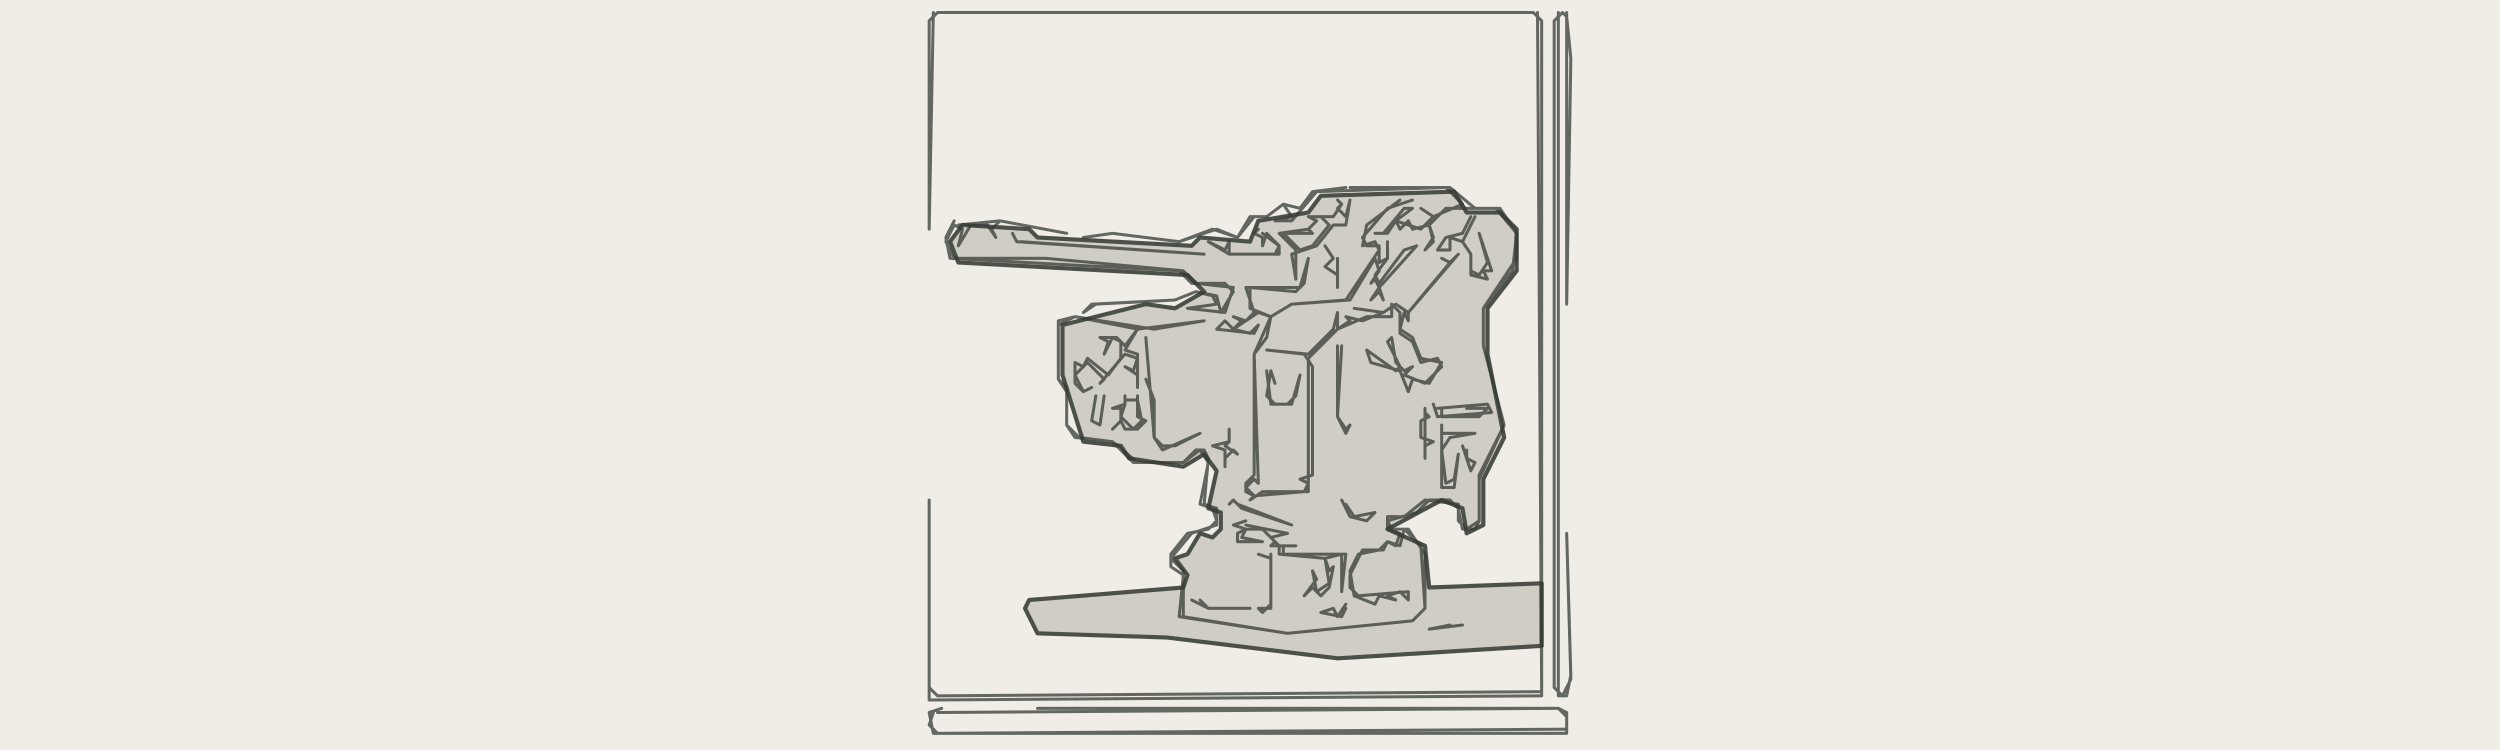
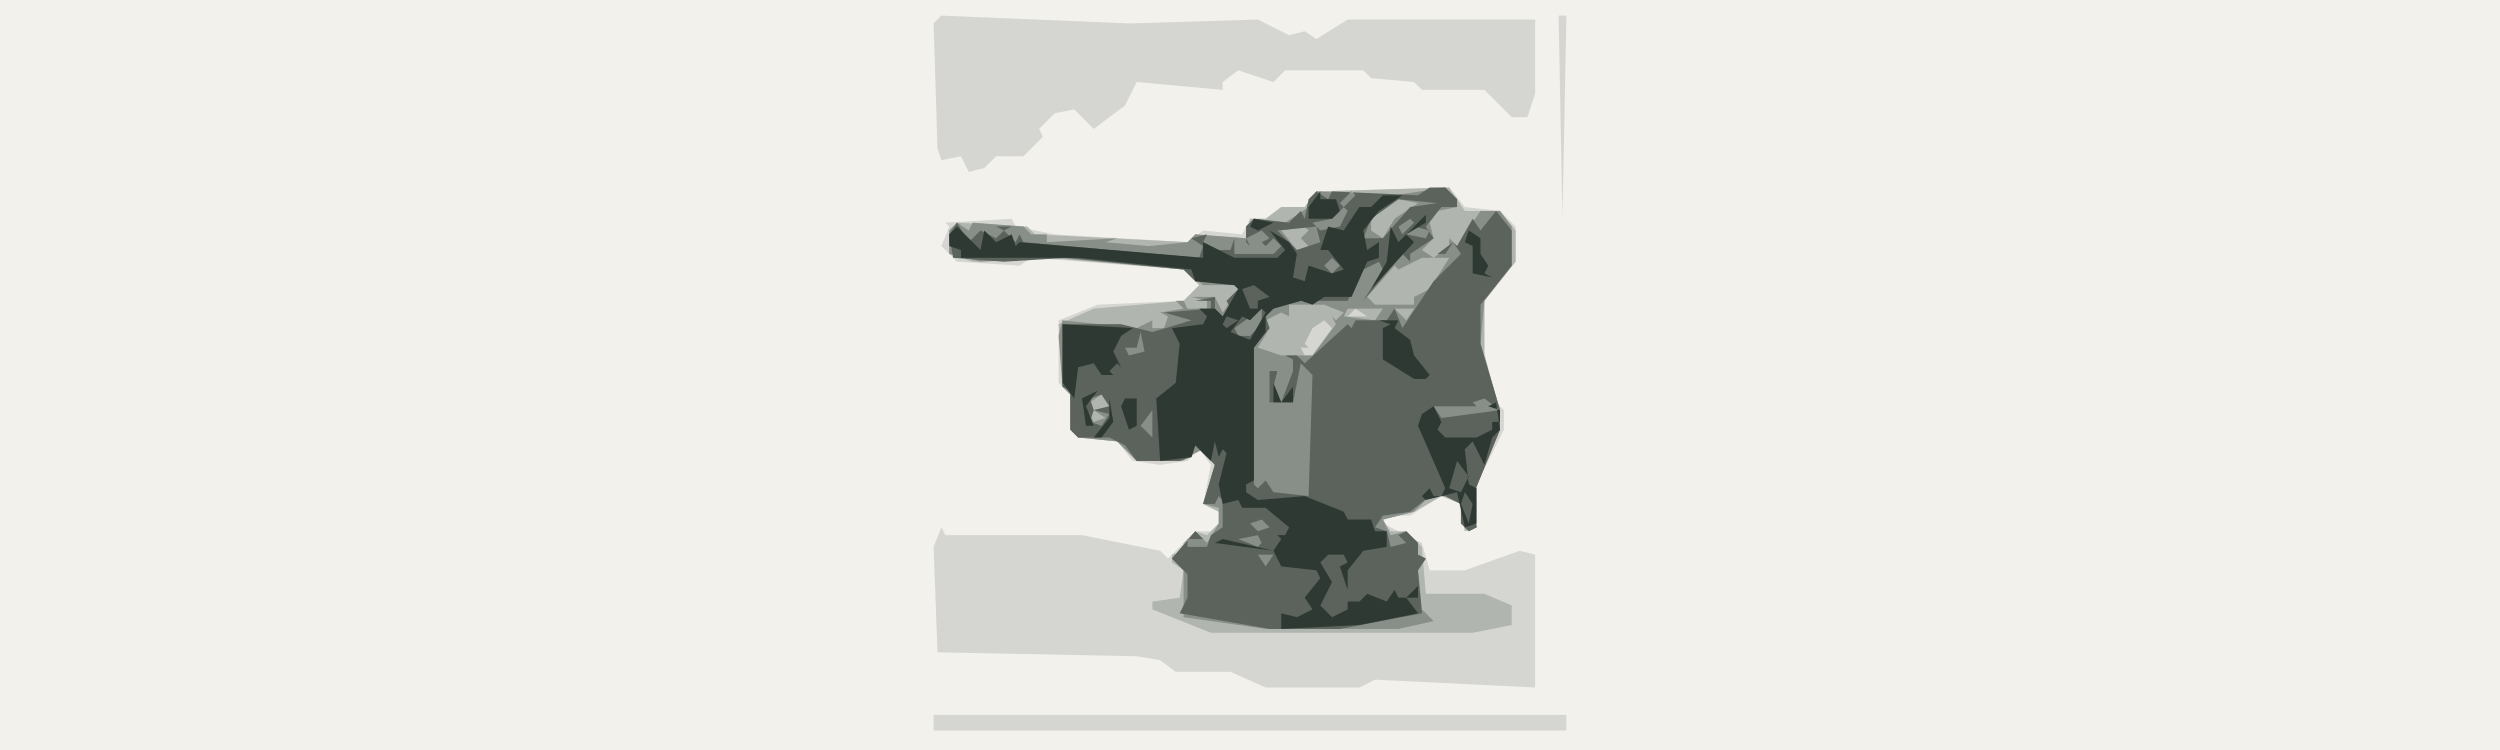
- <svg xmlns="http://www.w3.org/2000/svg" viewBox="0 0 1200 360" role="img" aria-label="SEA Game FP-A illustration">
-   <rect width="1200" height="360" fill="#f0ede6" />
-   <g>
-     <polygon points="728,110 720,102 704,102 698,92 634,94 628,102 604,106 600,116 576,114 572,118 498,114 494,110 462,108 456,116 460,126 570,132 578,140 564,148 550,146 510,156 510,180 520,212 538,214 542,220 568,224 578,218 584,226 580,244 586,246 586,254 582,258 576,256 570,266 564,268 570,276 568,282 494,288 492,292 498,304 560,306 642,316 740,310 740,280 686,282 684,262 666,254 692,240 702,244 704,256 712,252 712,230 722,210 714,170 714,148 728,130" fill="#777869" fill-opacity=".27" stroke="#4b5149" stroke-width="2" stroke-linejoin="round" />
-   </g>
-   <path d="M646,90 L630,92 L624,100 L616,98 L608,104 L600,104 L594,114 L584,110 L566,116 L534,112 L520,114 L534,112 L566,116 L582,110 L594,114 L602,104 L608,104 L616,98 L620,104 L612,106 L620,106 L632,92 L694,90 L702,98 L688,104 L682,100 L688,104 L682,110 L670,106 L678,100 L674,100 L664,112 L660,112 L666,112 L670,106 L672,110 L676,106 L678,110 L686,108 L688,114 L684,120 L688,116 L686,108 L694,100 L718,100 L728,112 L728,124 L712,148 L712,166 L722,204 L710,228 L710,250 L704,254 L700,250 L700,242 L684,240 L674,248 L666,248 L666,254 L672,256 L670,262 L666,260 L662,264 L652,266 L648,274 L650,286 L660,290 L662,286 L670,288 L666,286 L672,284 L676,288 L676,284 L652,286 L648,282 L648,276 L654,264 L664,264 L666,260 L672,262 L674,254 L682,262 L684,292 L678,298 L618,304 L568,296 L568,274 L562,268 L572,256 L584,252 L584,244 L578,242 L580,220 L578,216 L574,216 L568,222 L546,222 L534,212 L518,210 L512,204 L512,186 L508,182 L508,156 L516,152 L546,158 L540,166 L536,162 L528,162 L532,164 L530,170 L534,162 L538,164 L538,172 L532,180 L522,172 L520,176 L516,174 L516,184 L520,188 L524,186 L520,188 L516,180 L522,174 L530,182 L528,184 L540,170 L546,172 L544,178 L540,176 L546,180 L546,186 L546,170 L540,168 L546,158 L578,154 L554,158 L516,152 L508,154 L508,182 L512,188 L512,204 L516,210 L534,212 L544,222 L568,222 L576,216 L580,222 L576,242 L582,244 L584,250 L580,254 L570,256 L562,266 L562,272 L568,276 L566,296 L618,304 L678,298 L684,292 L684,266 L676,254 L668,254 L666,250 L680,246 L686,240 L696,240 L700,244 L702,254 L708,254 L710,250 L710,230 L722,204 L712,166 L712,148 L726,130 L728,112 L720,100 L708,100 L696,90 L648,90 M448,6 L446,110 L446,10 L450,6 L736,6 L740,10 L740,332 L450,334 L446,330 L446,240 L446,336 L740,334 L738,6 M672,96 L656,108 L654,118 L660,116 L662,120 L646,144 L620,146 L610,152 L600,148 L600,138 L622,140 L626,136 L628,124 L624,138 L598,138 L602,150 L598,154 L592,152 L596,154 L592,158 L588,154 L584,158 L602,160 L604,156 L600,160 L592,158 L604,150 L610,152 L602,170 L602,228 L598,232 L598,236 L602,238 L600,240 L606,236 L628,236 L628,172 L642,158 L656,152 L668,152 L668,146 L672,150 L672,160 L678,164 L682,174 L690,172 L692,176 L684,184 L674,180 L678,176 L674,178 L670,174 L668,162 L666,164 L672,176 L670,178 L656,168 L658,174 L672,178 L676,188 L678,182 L686,184 L692,174 L682,172 L678,162 L672,158 L674,150 L676,154 L676,150 L700,122 L696,126 L692,124 L696,126 L676,150 L670,146 L664,150 L650,148 L664,150 L654,154 L646,152 L648,154 L642,158 L642,150 L640,158 L628,170 L608,168 L626,170 L630,176 L630,228 L624,230 L628,232 L626,236 L602,238 L598,234 L602,230 L604,232 L602,170 L608,162 L610,152 L620,146 L648,144 L660,124 L662,130 L658,136 L660,134 L662,138 L658,144 L662,140 L664,144 L662,138 L680,118 L674,120 L662,136 L660,132 L666,124 L666,116 L666,124 L662,126 L662,118 L656,118 L654,114 L666,100 L678,96 M748,6 L748,334 L752,334 L754,324 L752,256 L754,326 L750,334 L746,330 L746,10 L750,6 L752,8 L754,28 L752,146 L752,6 M458,106 L454,114 L456,124 L566,130 L572,136 L588,136 L592,140 L586,150 L584,142 L574,140 L564,144 L524,146 L520,150 L526,146 L564,144 L574,140 L582,142 L584,146 L570,148 L588,150 L592,138 L574,136 L568,130 L502,124 L458,124 L454,116 L458,108 L462,110 L460,118 L466,108 L474,108 L478,114 L476,110 L480,106 L512,112 L480,106 L460,108 M450,342 L748,340 L752,344 L752,350 L450,352 L446,348 L448,342 M452,340 L446,342 L448,352 L752,352 L752,342 L748,340 L498,340 M598,250 L592,252 L598,254 L594,256 L594,260 L606,260 L596,258 L598,254 L606,254 L612,260 L610,262 L614,262 L614,266 L636,268 L638,280 L632,284 L630,274 L632,278 L626,286 L630,282 L634,286 L638,282 L640,272 L638,274 L636,268 L644,266 L644,284 L646,266 L616,266 L616,262 L622,262 L614,262 L610,258 L618,256 L598,252 M486,112 L488,116 L578,122 L490,116 M706,104 L702,112 L694,114 L690,120 L696,120 L696,114 L702,116 L706,122 L706,132 L714,134 L712,130 L716,130 L710,112 L714,126 L710,132 L706,130 L706,122 L702,116 L708,104 M642,96 L644,98 L640,104 L628,104 L632,106 L628,110 L614,112 L622,120 L622,134 L620,122 L632,118 L640,108 L646,108 L648,96 L646,104 L642,100 L644,98 M550,162 L554,210 L558,216 L576,208 L564,214 L558,214 L554,210 L554,192 L550,182 M692,204 L692,234 L698,234 L700,218 L698,230 L694,232 L692,216 L696,210 L708,208 L692,208 M604,110 L602,112 L606,114 L606,118 L608,112 L614,118 L612,122 L590,122 L590,116 L588,120 L580,116 L590,122 L614,122 L614,118 L606,112 M608,178 L610,194 L620,194 L624,180 L622,190 L618,194 L612,194 L608,190 L610,178 L612,184 L610,178 M642,166 L642,200 L646,208 L648,204 L646,206 L642,200 L644,166 M604,266 L610,268 L610,290 L606,294 L604,292 L610,292 L610,266 M540,190 L540,194 L534,196 L538,196 L538,202 L534,206 L538,202 L540,206 L546,206 L550,202 L546,200 L546,190 M592,240 L590,242 L592,240 L596,244 L620,252 L594,242 M688,194 L690,200 L716,198 L714,194 L690,196 M684,196 L684,220 L684,214 L688,212 L682,210 L682,202 L686,200 L684,198 M572,288 L580,292 L600,292 L580,292 L576,288 M634,104 L638,108 L630,118 L624,120 L616,112 L630,112 L628,110 M590,206 L590,212 L582,214 L588,216 L588,224 L588,220 L592,216 L594,218 L588,214 L590,212 M644,240 L648,248 L656,250 L660,246 L650,248 L646,242 M636,118 L640,124 L636,128 L642,132 L642,138 L642,124 M704,196 L714,196 L710,200 L692,200 L692,196 M540,192 L546,192 L548,202 L544,206 L538,200 L540,194 M646,290 L642,296 L640,292 L634,294 L644,296 L646,292 M526,190 L524,202 L528,204 L530,190 M696,300 L686,302 L702,300 M702,214 L706,226 L708,222 L704,220 L704,216" fill="none" stroke="#343b35" stroke-opacity=".75" stroke-width="1.45" stroke-linecap="round" stroke-linejoin="round" />
+ <svg xmlns="http://www.w3.org/2000/svg" viewBox="0 0 640 192" role="img" aria-label="FP-A detailed vector artwork">
+   <rect width="640" height="192" fill="#f3f1ec" />
+   <path fill="#d5d6d2" fill-rule="evenodd" d="M239,183 239,187 401,187 401,183ZM388,58 384,54 375,53 371,48 337,49 334,53 328,53 324,56 320,56 318,60 308,59 304,62 270,60 260,58 259,56 242,57 243,58 241,63 245,67 261,68 264,66 303,69 307,73 303,77 281,78 271,82 271,98 274,101 274,110 276,112 286,113 290,118 297,119 304,118 307,115 310,119 308,129 312,131 312,134 310,136 306,136 299,143 297,141 277,137 242,137 241,135 239,140 240,167 291,168 297,169 301,172 315,172 324,176 348,176 352,174 393,176 393,142 389,141 375,146 366,146 364,139 354,134 355,132 361,132 369,127 374,129 375,136 378,135 378,124 385,110 385,105 383,103 380,90 380,77 388,67ZM401,4 399,4 400,56ZM239,6 240,38 241,41 246,40 248,44 252,43 255,40 262,40 267,35 266,33 270,29 275,28 280,33 288,27 291,21 313,23 313,21 317,18 326,21 329,18 349,18 351,20 362,21 364,23 380,23 387,30 391,30 393,24 393,5 345,5 337,10 334,8 330,9 322,5 289,6 241,4Z" />
+   <path fill="#b1b5b0" fill-rule="evenodd" d="M384,54 375,54 371,48 337,49 334,53 328,53 324,56 320,56 319,61 306,60 304,62 265,60 263,58 245,57 243,59 243,65 249,67 268,66 303,69 307,73 303,77 280,79 271,83 272,99 274,101 274,110 276,112 286,113 291,118 303,118 306,115 308,115 311,119 308,129 312,131 312,134 309,137 306,136 303,139 303,141 300,142 300,144 303,146 302,153 295,154 295,156 310,162 377,162 387,160 387,155 380,152 365,152 364,140 360,136 356,136 354,133 362,131 369,127 374,129 375,136 378,135 377,127 384,110 384,105 380,91 380,77 388,67 388,59ZM339,82 341,84 336,91 334,91 333,89 335,89 334,88 336,84ZM345,81 347,79 350,81Z" />
+   <path fill="#888e88" fill-rule="evenodd" d="M384,54 379,54 373,63 371,61 371,63 367,66 364,64 367,61 366,57 368,54 373,53 373,51 370,48 357,50 337,49 335,53 329,57 321,56 319,58 319,61 306,60 304,62 294,63 283,62 286,61 268,62 268,60 273,60 264,60 262,58 249,57 248,59 245,57 243,59 243,65 251,67 271,66 303,69 308,73 316,73 317,74 313,80 311,76 305,76 309,77 309,79 304,79 303,77 301,77 303,79 297,80 299,81 298,84 295,84 295,82 291,84 272,82 271,86 272,99 274,101 274,110 276,112 286,113 291,118 302,118 308,115 311,119 308,129 312,130 312,134 309,139 306,136 300,143 303,146 303,158 324,161 358,161 367,159 364,156 363,146 365,143 363,142 363,139 360,136 356,137 354,133 362,131 366,127 370,127 374,129 374,134 376,136 378,135 377,127 384,110 384,105 379,88 380,77 387,68 387,58ZM279,106 280,105 283,107 280,108ZM279,103 282,101 284,104 280,105ZM357,79 362,79 360,82ZM354,79 352,82 344,81 345,79ZM322,89 325,84 324,82 328,80 330,81 330,78 339,78 344,80 342,82 341,81 342,83 336,91 328,91ZM371,66 366,74 362,76 362,78 352,78 350,76 357,68 358,69 364,66ZM328,59 334,58 335,59 333,61 335,63 332,64ZM363,52 357,56 354,61 351,59 351,56 358,51Z" />
+   <path fill="#5b635c" fill-rule="evenodd" d="M383,54 379,59 377,56 373,63 371,61 372,62 368,65 370,65 372,62 374,65 367,72 359,84 357,79 355,82 347,82 346,84 345,83 334,93 332,91 329,91 331,92 331,95 328,103 326,99 327,95 325,95 325,103 331,103 333,93 336,96 335,127 326,126 324,123 322,125 321,124 321,89 325,84 324,81 326,79 333,77 345,77 349,69 353,67 354,69 349,77 352,78 349,77 359,65 361,67 361,65 367,61 365,58 369,53 373,53 373,51 370,48 366,48 363,50 341,49 340,51 337,49 335,51 334,56 333,54 330,57 321,56 319,58 319,62 320,63 319,61 323,59 325,61 323,62 324,63 326,61 328,63 326,65 316,65 316,61 315,64 312,64 308,62 309,60 305,61 308,63 307,66 262,62 261,60 260,62 257,59 259,58 255,58 257,59 255,61 251,59 248,62 245,57 243,60 244,66 257,67 273,66 303,69 306,72 316,73 317,74 314,77 315,79 313,81 311,79 311,76 306,77 310,77 310,79 298,80 305,82 295,85 287,83 272,83 272,99 274,100 274,110 276,112 284,112 288,114 291,118 302,118 305,117 306,114 311,119 308,129 311,129 312,127 313,128 313,135 310,137 309,140 304,140 304,138 308,138 306,136 300,143 304,147 304,153 302,157 325,161 343,161 364,157 363,146 365,143 363,142 363,139 360,136 358,137 360,139 356,140 355,136 352,135 354,132 361,131 366,127 370,127 374,129 374,134 376,136 378,135 377,127 384,110 384,105 379,88 379,78 387,68 387,59ZM322,142 326,142 324,145ZM317,138 322,137 323,139 322,140ZM320,134 323,133 325,135 322,136ZM295,105 295,112 292,109ZM279,108 280,105 284,106 282,109ZM384,105 369,107 367,104 378,104 377,103 380,102ZM279,102 282,101 284,104 280,105ZM292,85 293,90 289,91 288,89 291,89ZM323,79 323,83 320,86 317,86 316,84ZM341,66 343,68 341,70 339,68ZM360,60 362,58 366,59 365,61ZM327,59 337,58 338,62 332,64ZM361,56 362,57 359,60 358,58ZM345,54 343,58 338,59 336,57 341,56 344,53ZM368,52 361,53 354,61 349,61 351,56 358,51ZM346,49 347,50 344,53 343,52Z" />
+   <path fill="#2e3934" fill-rule="evenodd" d="M383,103 381,104 384,105 384,108 382,108 382,110 378,112 370,112 368,110 369,108 367,104 364,106 363,109 370,125 369,127 367,127 366,125 364,127 365,128 373,126 375,135 378,134 378,125 376,124 375,115 377,113 380,119 382,112 384,110ZM375,126 377,129 376,134 374,129ZM373,118 376,122 374,126 371,125ZM291,102 288,102 287,104 289,110 291,109ZM284,102 284,107 280,112 282,112 285,108ZM281,100 277,102 278,109 280,109 278,104ZM326,98 326,103 331,103 331,99 328,103ZM290,84 272,83 272,98 275,102 276,94 280,93 282,96 285,96 284,95 286,93 287,94 285,90 287,86ZM353,82 356,83 354,84 354,92 362,97 365,97 366,96 362,91 361,87 357,84 358,82ZM376,59 375,62 377,63 377,70 382,71 380,70 381,68 379,65 379,61ZM320,58 322,59 326,57 321,56ZM365,55 358,62 356,58 355,67 351,74 362,62 360,60 365,57ZM245,58 243,60 243,63 246,64 246,66 276,66 305,69 306,72 316,73 317,74 313,81 311,79 307,79 309,81 308,83 300,84 302,88 301,98 296,102 297,118 305,117 306,114 310,118 311,113 312,117 313,115 314,116 312,124 313,129 317,128 318,130 324,130 330,135 329,137 327,137 328,138 326,141 313,138 311,139 326,141 328,145 337,146 338,148 334,153 336,156 332,158 328,157 328,161 348,160 363,157 360,153 363,153 363,148 363,150 360,153 358,153 357,151 355,154 350,152 348,154 345,154 345,156 341,158 338,155 341,149 338,144 340,142 344,142 345,144 343,145 345,151 345,146 349,141 355,140 355,136 352,136 351,133 345,133 344,131 334,127 322,128 319,126 319,124 321,123 321,89 324,85 324,81 326,79 333,77 336,78 339,76 346,76 350,67 353,66 353,62 350,64 349,59 353,54 359,50 354,50 351,53 348,53 344,59 340,58 338,64 340,64 344,69 341,70 335,68 334,72 331,71 332,65 330,62 325,59 329,64 327,66 316,66 308,62 308,66 261,62 260,63 259,60 255,62 252,59 251,64ZM313,83 314,81 317,82 314,84ZM324,80 320,87 315,85 318,81 320,82 323,79ZM318,74 321,73 325,76 322,77 322,79 320,79ZM342,51 338,51 338,49 335,53 335,56 341,56 343,54Z" />
</svg>
